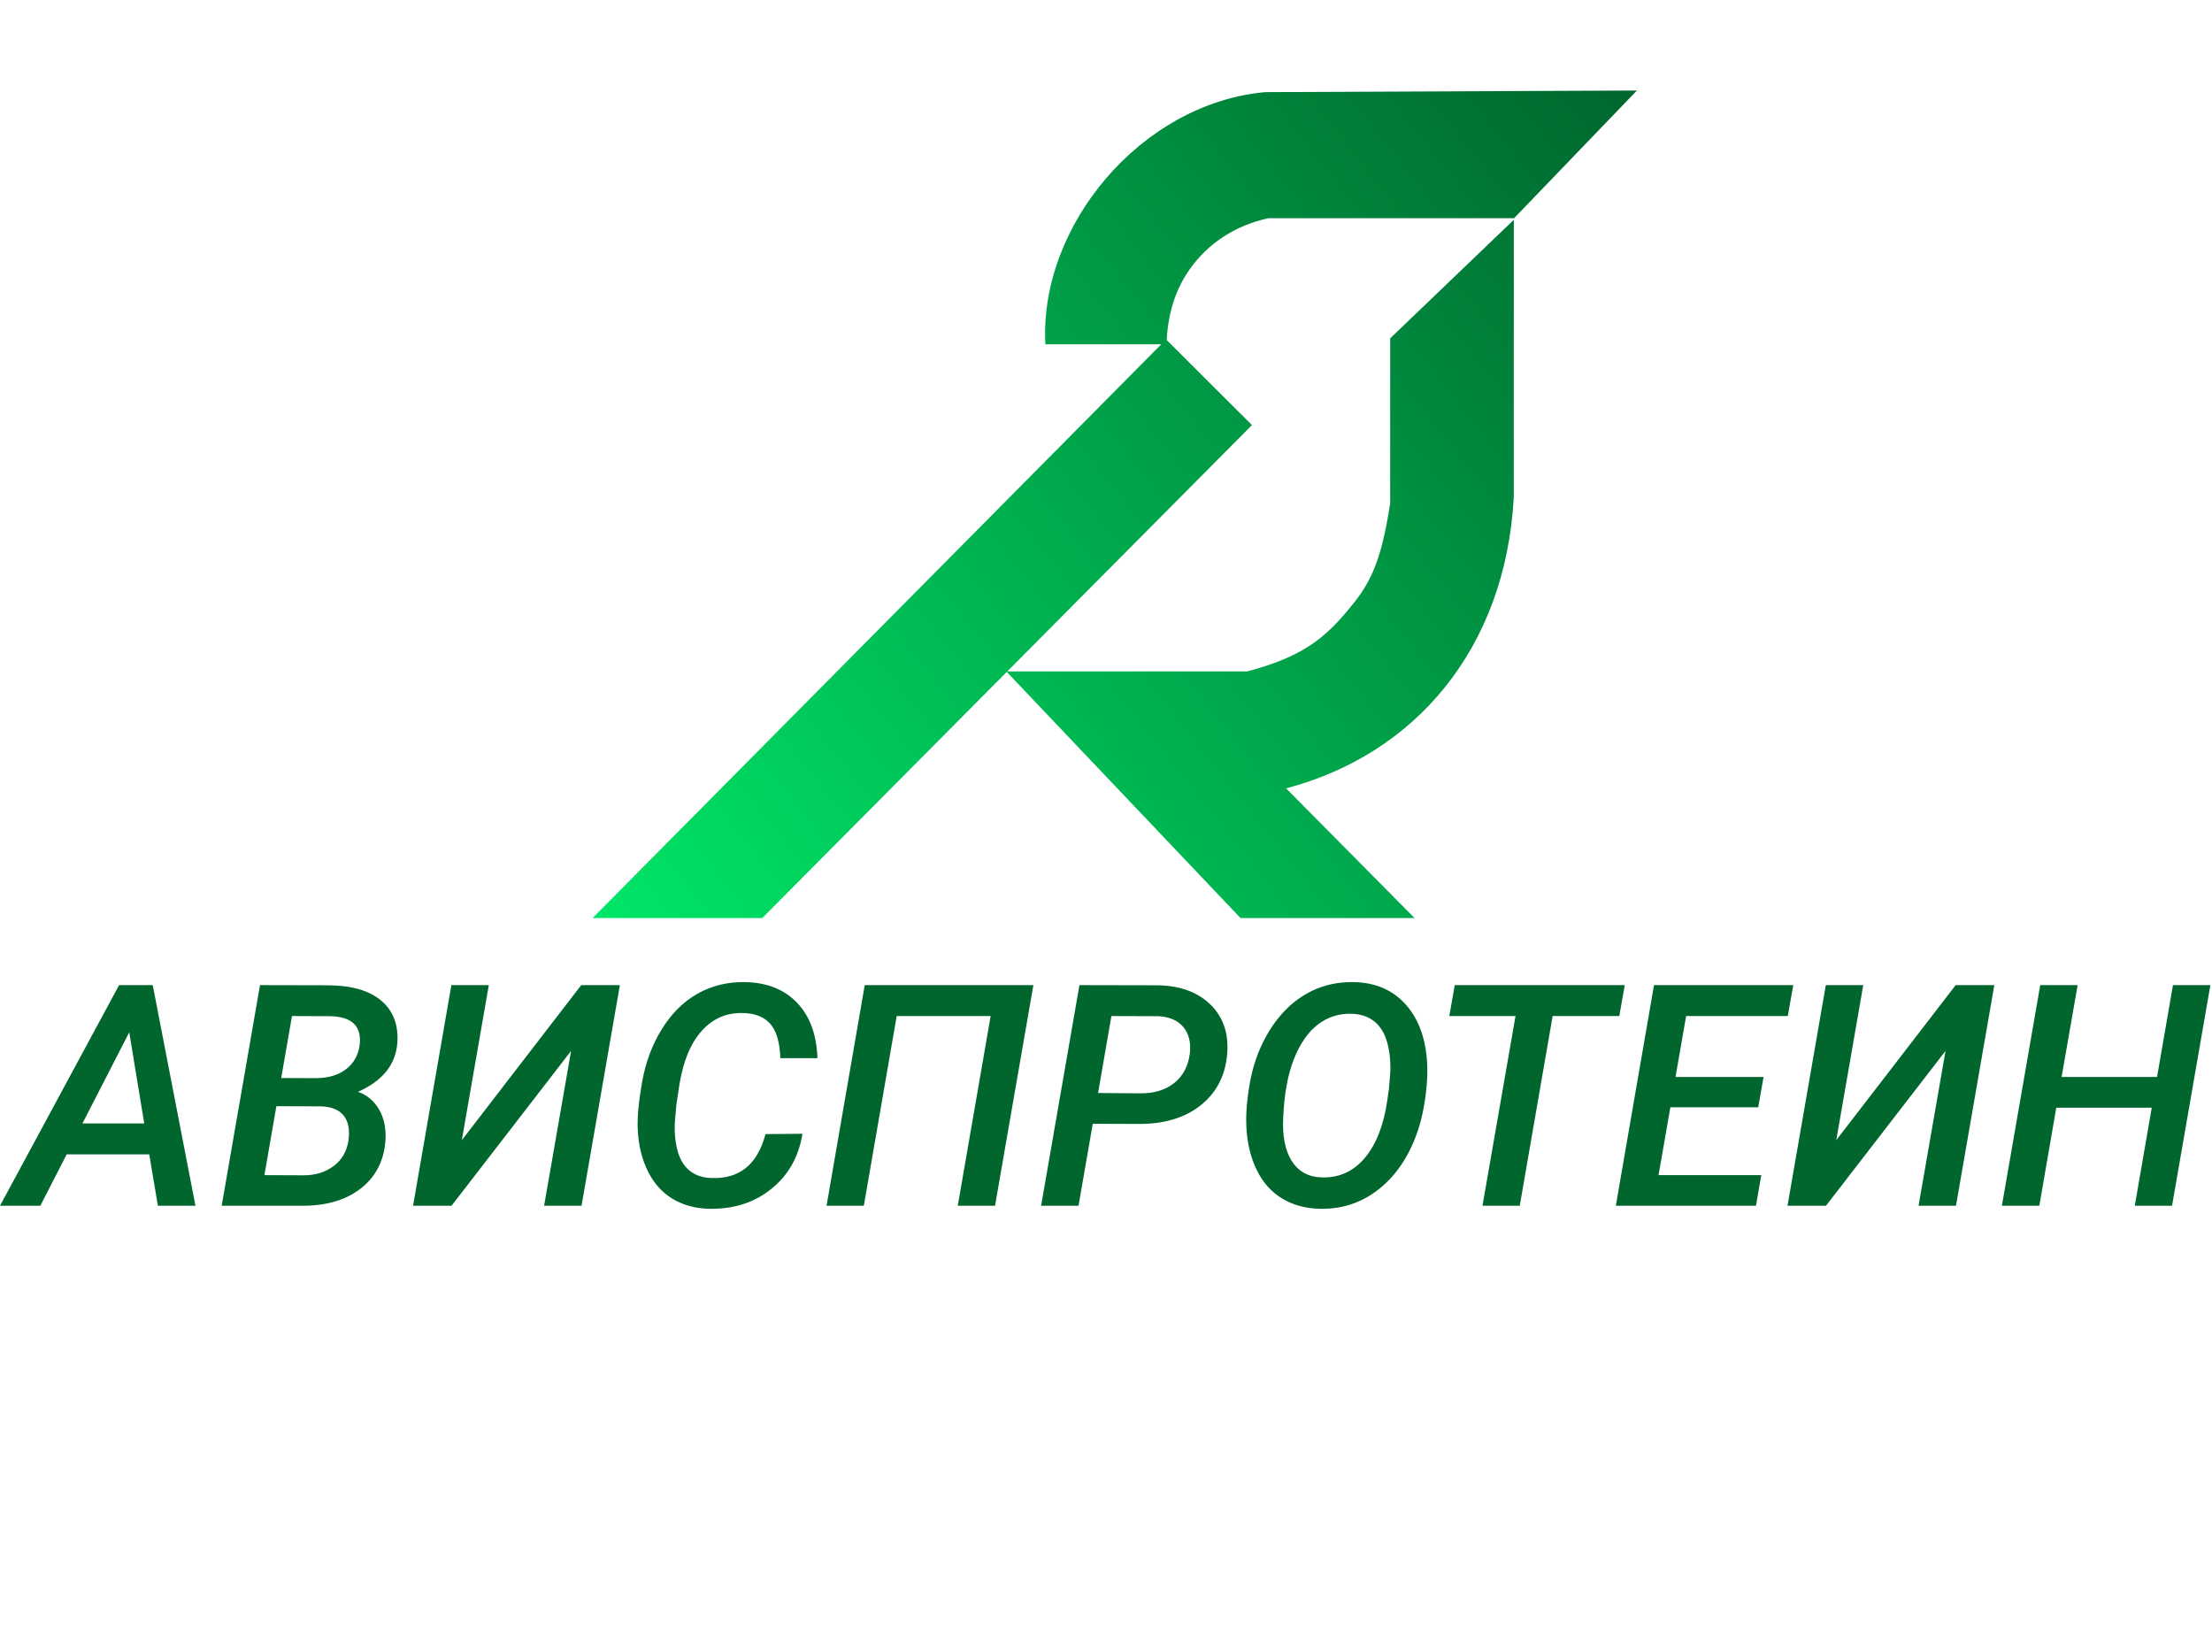
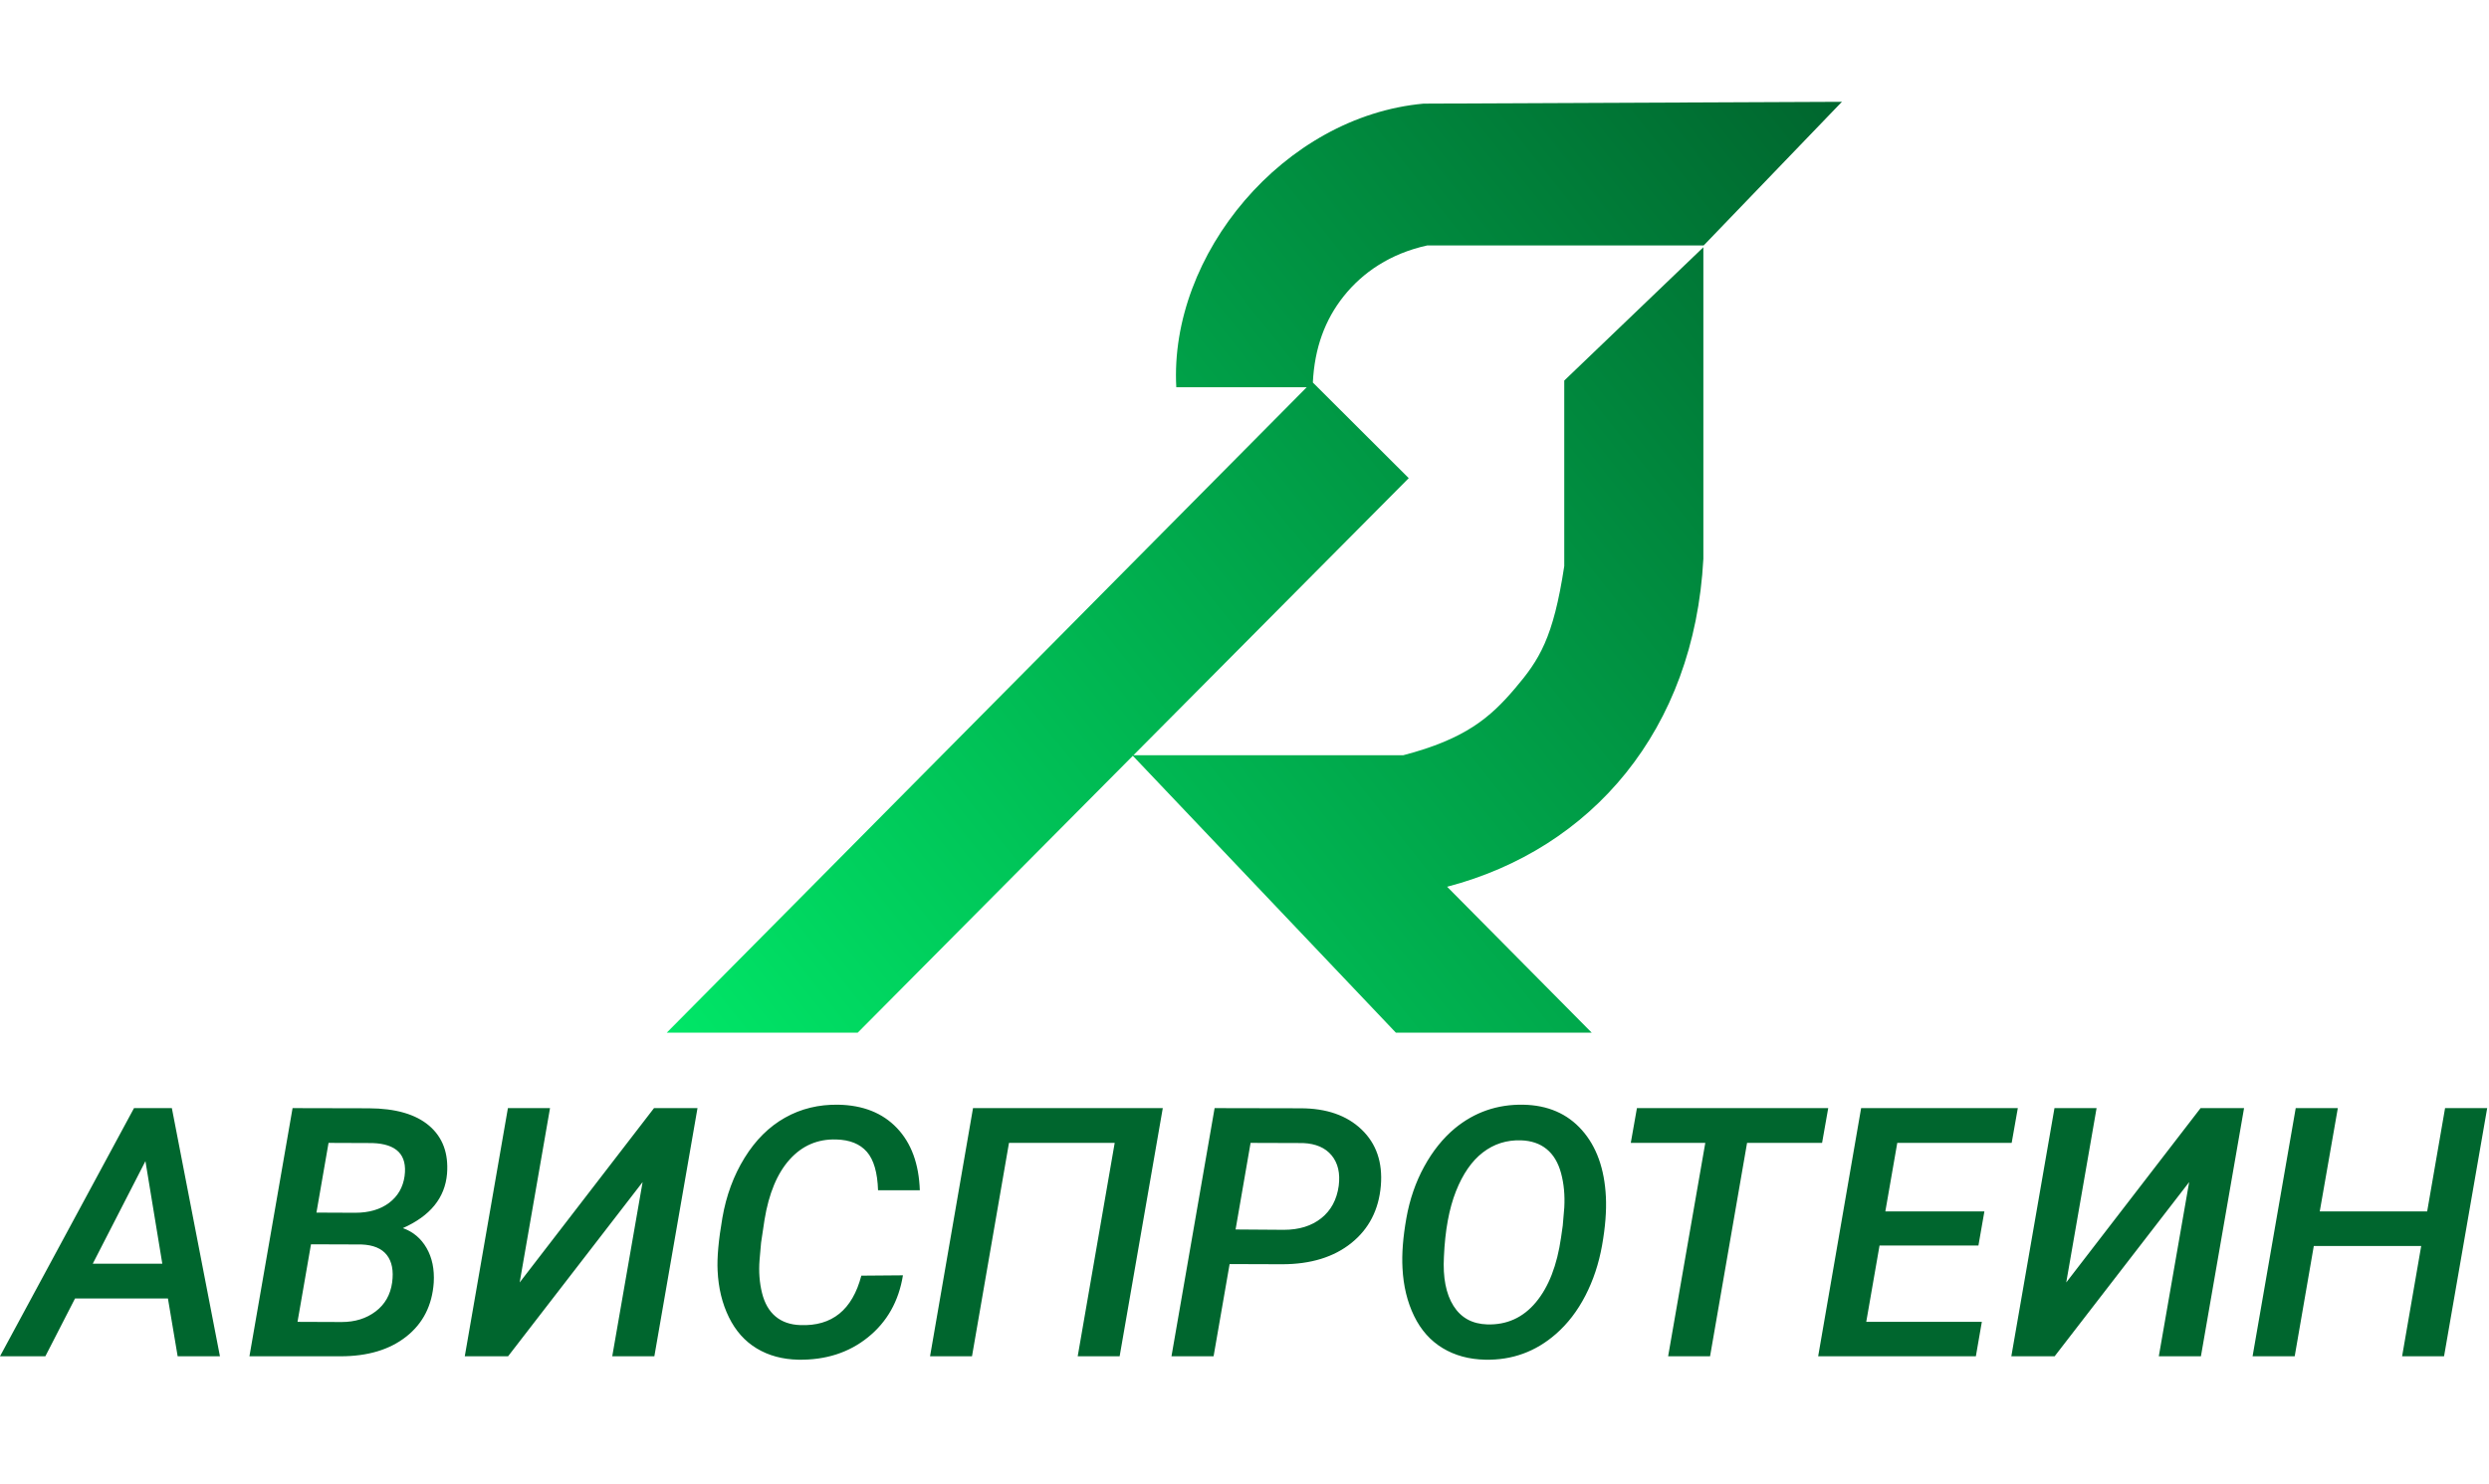
- <svg xmlns="http://www.w3.org/2000/svg" width="684.312" height="511" viewBox="0 0 684.312 511" fill="none">
+ <svg xmlns="http://www.w3.org/2000/svg" width="684.312" height="408" viewBox="0 0 684.312 408" fill="none">
  <defs>
    <linearGradient id="paint_linear_5_17_0" x1="506.402" y1="28" x2="183.312" y2="284" gradientUnits="userSpaceOnUse">
      <stop stop-color="#00662E" />
      <stop offset="1" stop-color="#00E667" />
    </linearGradient>
-     <linearGradient id="paint_linear_6_4_0" x1="344.312" y1="0" x2="344.312" y2="511" gradientUnits="userSpaceOnUse">
+     <linearGradient id="paint_linear_6_4_0" x1="344.312" y1="0" x2="344.312" y2="408" gradientUnits="userSpaceOnUse">
      <stop stop-color="#C4C4C4" stop-opacity="0" />
      <stop offset="1" stop-color="#C4C4C4" stop-opacity="0" />
    </linearGradient>
  </defs>
  <path id="Слияние" d="M323.403 106.5C321.403 70 352.903 32 391.403 28.5L506.403 28L468.403 67.5L392.403 67.5C382.242 69.73 374.65 74.905 369.403 81.5C364.294 87.921 361.411 95.706 360.95 105.201L387.312 131.5L311.606 207.706L385.787 207.706C402.896 203.248 409.729 197.309 416.482 189.376C423.235 181.443 427.05 175.505 430.069 155.688L430.069 104.661L468.312 68L468.312 153.706C465.796 200.771 437.617 233.468 397.864 243.872L437.617 284L383.774 284L311.456 207.857L235.812 284L183.312 284L359.262 106.5L323.403 106.5Z" clip-rule="evenodd" fill="url(#paint_linear_5_17_0)" fill-opacity="1" fill-rule="evenodd" />
-   <path id="АВИСПРОТЕИН" d="M46.172 357.109L20.625 357.109L12.469 373L0 373L36.844 304.75L47.25 304.75L60.469 373L48.844 373L46.172 357.109ZM25.5 347.547L44.625 347.547L39.984 319.328L25.5 347.547ZM68.578 373L80.438 304.75L101.391 304.797Q112.453 304.844 118.008 309.602Q123.562 314.359 122.906 322.797Q122.062 332.734 110.766 337.75Q114.984 339.25 117.281 343.234Q119.578 347.219 119.25 352.75Q118.594 362.125 111.727 367.562Q104.859 373 93.609 373L68.578 373ZM85.5 342.203L81.797 363.531L93.938 363.578Q99.422 363.578 103.266 360.672Q107.109 357.766 107.812 352.703Q108.469 347.875 106.359 345.156Q104.25 342.438 99.375 342.25L85.5 342.203ZM87 333.484L97.641 333.531Q103.359 333.531 106.969 330.812Q110.578 328.094 111.234 323.453Q112.406 314.688 102.375 314.359L90.328 314.312L87 333.484ZM179.812 304.75L191.766 304.75L179.906 373L168.328 373L176.672 325.094L139.688 373L127.781 373L139.641 304.75L151.219 304.75L142.875 352.703L179.812 304.75ZM248.25 350.734Q246.516 361.422 238.641 367.773Q230.766 374.125 219.469 373.938Q212.953 373.797 208.055 370.844Q203.156 367.891 200.391 362.242Q197.625 356.594 197.297 349.469Q197.016 344.125 198.609 334.914Q200.203 325.703 204.727 318.391Q209.25 311.078 215.836 307.375Q222.422 303.672 230.484 303.812Q240.656 304 246.586 310.211Q252.516 316.422 252.891 327.344L241.406 327.344Q241.172 320.031 238.336 316.773Q235.5 313.516 229.922 313.375Q222.281 313.141 217.125 318.859Q211.969 324.578 210.188 335.5L209.25 341.734L208.828 346.516Q208.453 351.344 209.508 355.586Q210.562 359.828 213.234 362.055Q215.906 364.281 220.031 364.422Q233.109 364.938 236.812 350.828L248.25 350.734ZM307.828 373L296.297 373L306.469 314.312L277.406 314.312L267.234 373L255.703 373L267.516 304.75L319.688 304.75L307.828 373ZM338.062 347.641L333.656 373L322.078 373L333.938 304.75L357.562 304.797Q368.25 304.797 374.344 310.633Q380.438 316.469 379.641 326.078Q378.797 336.016 371.531 341.852Q364.266 347.688 352.5 347.688L338.062 347.641ZM339.703 338.125L352.969 338.219Q359.25 338.219 363.258 335.031Q367.266 331.844 368.062 326.125Q368.719 320.922 366.117 317.758Q363.516 314.594 358.266 314.359L343.828 314.312L339.703 338.125ZM408.328 373.938Q401.672 373.797 396.633 370.75Q391.594 367.703 388.781 361.914Q385.969 356.125 385.594 348.766Q385.266 342.906 386.648 335.078Q388.031 327.25 391.57 320.805Q395.109 314.359 400.031 310.281Q408.141 303.625 418.781 303.812Q428.906 304 434.93 310.797Q440.953 317.594 441.516 329.172Q441.797 334.984 440.461 342.508Q439.125 350.031 435.867 356.336Q432.609 362.641 427.781 366.859Q419.438 374.172 408.328 373.938ZM429.656 337.047L430.078 332.078Q430.359 326.969 429.188 322.633Q428.016 318.297 425.227 316.023Q422.438 313.75 418.172 313.609Q412.266 313.422 407.695 316.938Q403.125 320.453 400.289 327.625Q397.453 334.797 396.984 345.625Q396.516 354.203 399.609 359.125Q402.703 364.047 408.891 364.234Q417 364.469 422.273 358.141Q427.547 351.812 429.188 340.328L429.656 337.047ZM500.953 314.312L480.328 314.312L470.156 373L458.625 373L468.844 314.312L448.359 314.312L450.047 304.75L502.641 304.75L500.953 314.312ZM543.938 342.531L516.75 342.531L513.094 363.531L544.875 363.531L543.234 373L499.875 373L511.688 304.75L554.766 304.75L553.078 314.312L521.625 314.312L518.344 333.156L545.578 333.156L543.938 342.531ZM605.016 304.75L616.969 304.75L605.109 373L593.531 373L601.875 325.094L564.891 373L552.984 373L564.844 304.75L576.422 304.75L568.078 352.703L605.016 304.75ZM671.953 373L660.422 373L665.672 342.672L636.141 342.672L630.891 373L619.312 373L631.172 304.75L642.75 304.75L637.781 333.156L667.312 333.156L672.234 304.75L683.812 304.75L671.953 373Z" fill="#00662E" fill-opacity="1" fill-rule="evenodd" />
-   <rect id="Прямоугольник 1" x="4.312" width="680" height="511" fill="url(#paint_linear_6_4_0)" fill-opacity="0" />
+   <path id="АВИСПРОТЕИН" d="M46.172 357.109L20.625 357.109L12.469 373L0 373L36.844 304.75L47.25 304.75L60.469 373L48.844 373L46.172 357.109ZM25.5 347.547L44.625 347.547L39.984 319.328L25.5 347.547ZM68.578 373L80.438 304.75L101.391 304.797C108.766 304.828 114.305 306.43 118.008 309.602C121.711 312.773 123.344 317.172 122.906 322.797C122.344 329.422 118.297 334.406 110.766 337.75C113.578 338.75 115.75 340.578 117.281 343.234C118.812 345.891 119.469 349.062 119.25 352.75C118.812 359 116.305 363.938 111.727 367.562C107.148 371.188 101.109 373 93.609 373L68.578 373ZM85.5 342.203L81.797 363.531L93.938 363.578C97.594 363.578 100.703 362.609 103.266 360.672C105.828 358.734 107.344 356.078 107.812 352.703C108.25 349.484 107.766 346.969 106.359 345.156C104.953 343.344 102.625 342.375 99.375 342.25L85.5 342.203ZM87 333.484L97.641 333.531C101.453 333.531 104.562 332.625 106.969 330.812C109.375 329 110.797 326.547 111.234 323.453C112.016 317.609 109.062 314.578 102.375 314.359L90.328 314.312L87 333.484ZM179.812 304.75L191.766 304.75L179.906 373L168.328 373L176.672 325.094L139.688 373L127.781 373L139.641 304.75L151.219 304.75L142.875 352.703L179.812 304.75ZM248.25 350.734C247.094 357.859 243.891 363.539 238.641 367.773C233.391 372.008 227 374.062 219.469 373.938C215.125 373.844 211.32 372.812 208.055 370.844C204.789 368.875 202.234 366.008 200.391 362.242C198.547 358.477 197.516 354.219 197.297 349.469C197.109 345.906 197.547 341.055 198.609 334.914C199.672 328.773 201.711 323.266 204.727 318.391C207.742 313.516 211.445 309.844 215.836 307.375C220.227 304.906 225.109 303.719 230.484 303.812C237.266 303.938 242.633 306.07 246.586 310.211C250.539 314.352 252.641 320.062 252.891 327.344L241.406 327.344C241.25 322.469 240.227 318.945 238.336 316.773C236.445 314.602 233.641 313.469 229.922 313.375C224.828 313.219 220.562 315.047 217.125 318.859C213.688 322.672 211.375 328.219 210.188 335.5L209.25 341.734L208.828 346.516C208.578 349.734 208.805 352.758 209.508 355.586C210.211 358.414 211.453 360.57 213.234 362.055C215.016 363.539 217.281 364.328 220.031 364.422C228.75 364.766 234.344 360.234 236.812 350.828L248.25 350.734ZM307.828 373L296.297 373L306.469 314.312L277.406 314.312L267.234 373L255.703 373L267.516 304.75L319.688 304.75L307.828 373ZM338.062 347.641L333.656 373L322.078 373L333.938 304.75L357.562 304.797C364.688 304.797 370.281 306.742 374.344 310.633C378.406 314.523 380.172 319.672 379.641 326.078C379.078 332.703 376.375 337.961 371.531 341.852C366.688 345.742 360.344 347.688 352.5 347.688L338.062 347.641ZM339.703 338.125L352.969 338.219C357.156 338.219 360.586 337.156 363.258 335.031C365.93 332.906 367.531 329.938 368.062 326.125C368.5 322.656 367.852 319.867 366.117 317.758C364.383 315.648 361.766 314.516 358.266 314.359L343.828 314.312L339.703 338.125ZM408.328 373.938C403.891 373.844 399.992 372.781 396.633 370.75C393.273 368.719 390.656 365.773 388.781 361.914C386.906 358.055 385.844 353.672 385.594 348.766C385.375 344.859 385.727 340.297 386.648 335.078C387.57 329.859 389.211 325.102 391.57 320.805C393.93 316.508 396.75 313 400.031 310.281C405.438 305.844 411.688 303.688 418.781 303.812C425.531 303.938 430.914 306.266 434.93 310.797C438.945 315.328 441.141 321.453 441.516 329.172C441.703 333.047 441.352 337.492 440.461 342.508C439.57 347.523 438.039 352.133 435.867 356.336C433.695 360.539 431 364.047 427.781 366.859C422.219 371.734 415.734 374.094 408.328 373.938ZM429.656 337.047L430.078 332.078C430.266 328.672 429.969 325.523 429.188 322.633C428.406 319.742 427.086 317.539 425.227 316.023C423.367 314.508 421.016 313.703 418.172 313.609C414.234 313.484 410.742 314.594 407.695 316.938C404.648 319.281 402.18 322.844 400.289 327.625C398.398 332.406 397.297 338.406 396.984 345.625C396.672 351.344 397.547 355.844 399.609 359.125C401.672 362.406 404.766 364.109 408.891 364.234C414.297 364.391 418.758 362.359 422.273 358.141C425.789 353.922 428.094 347.984 429.188 340.328L429.656 337.047ZM500.953 314.312L480.328 314.312L470.156 373L458.625 373L468.844 314.312L448.359 314.312L450.047 304.75L502.641 304.75L500.953 314.312ZM543.938 342.531L516.75 342.531L513.094 363.531L544.875 363.531L543.234 373L499.875 373L511.688 304.75L554.766 304.75L553.078 314.312L521.625 314.312L518.344 333.156L545.578 333.156L543.938 342.531ZM605.016 304.75L616.969 304.75L605.109 373L593.531 373L601.875 325.094L564.891 373L552.984 373L564.844 304.75L576.422 304.75L568.078 352.703L605.016 304.75ZM671.953 373L660.422 373L665.672 342.672L636.141 342.672L630.891 373L619.312 373L631.172 304.75L642.75 304.75L637.781 333.156L667.312 333.156L672.234 304.75L683.812 304.75L671.953 373Z" fill="#00662E" fill-opacity="1" fill-rule="evenodd" />
+   <rect id="Прямоугольник 1" x="4.312" width="680" height="408" fill="url(#paint_linear_6_4_0)" fill-opacity="0" />
</svg>
